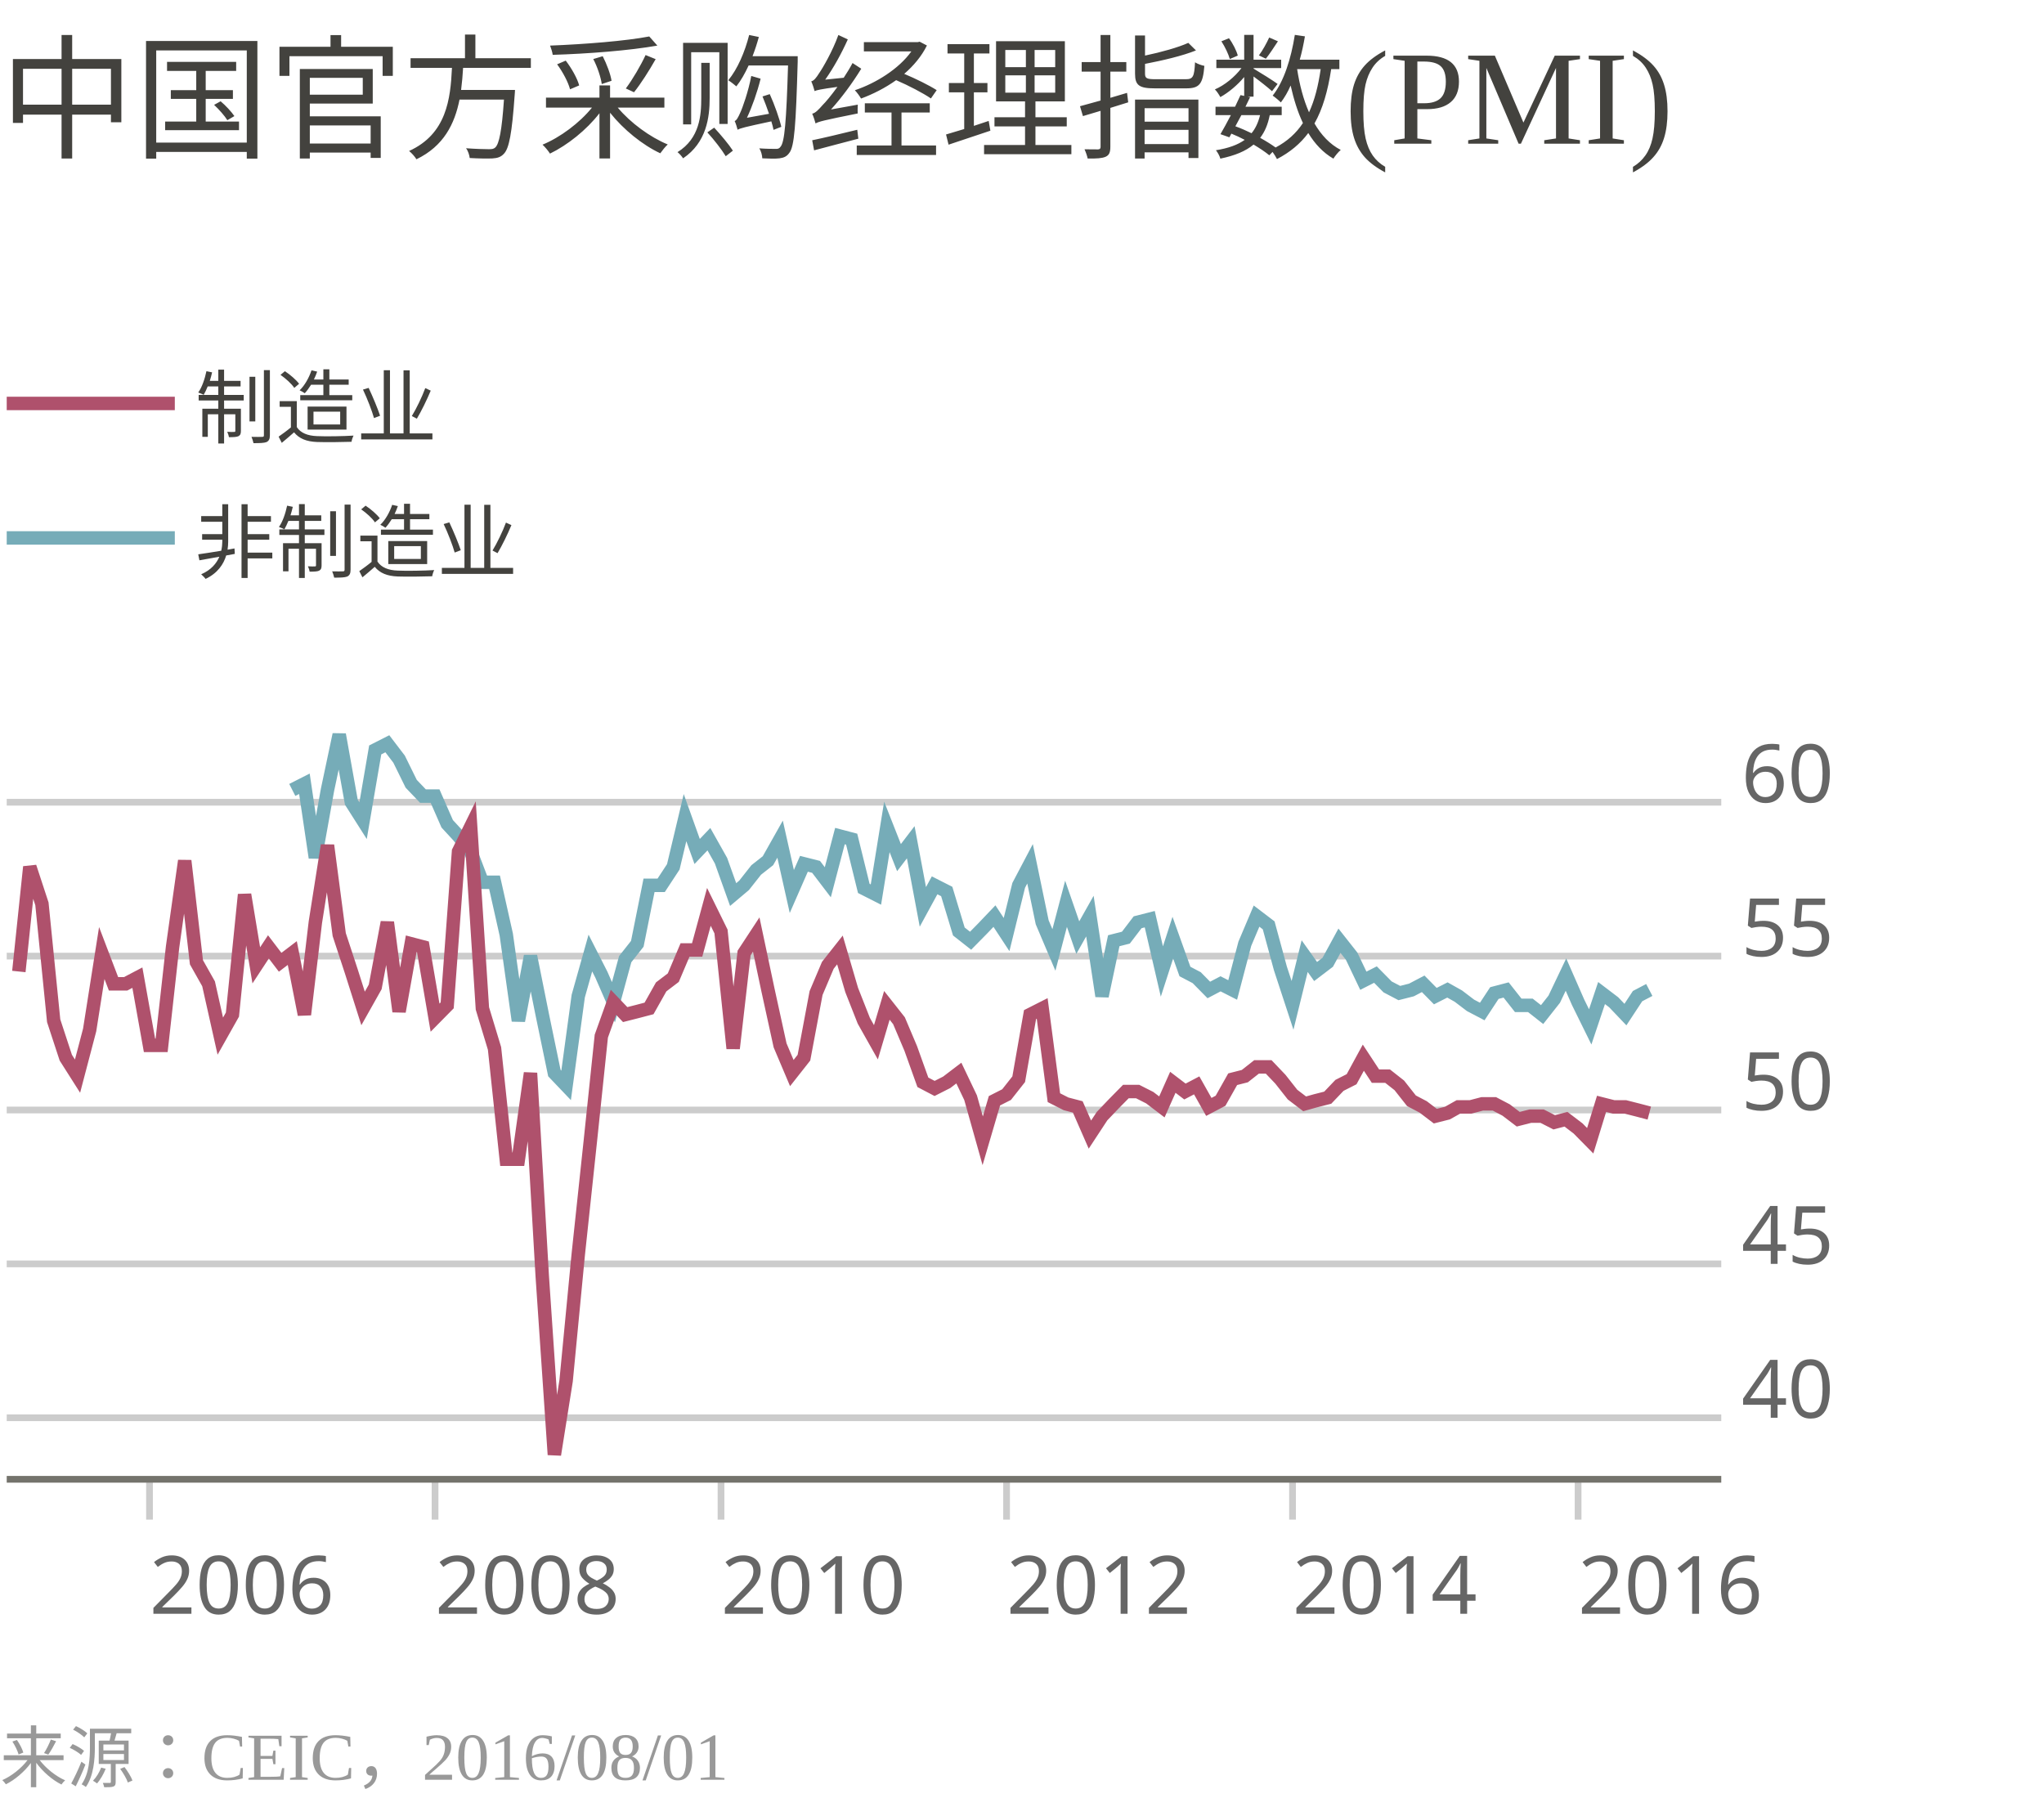
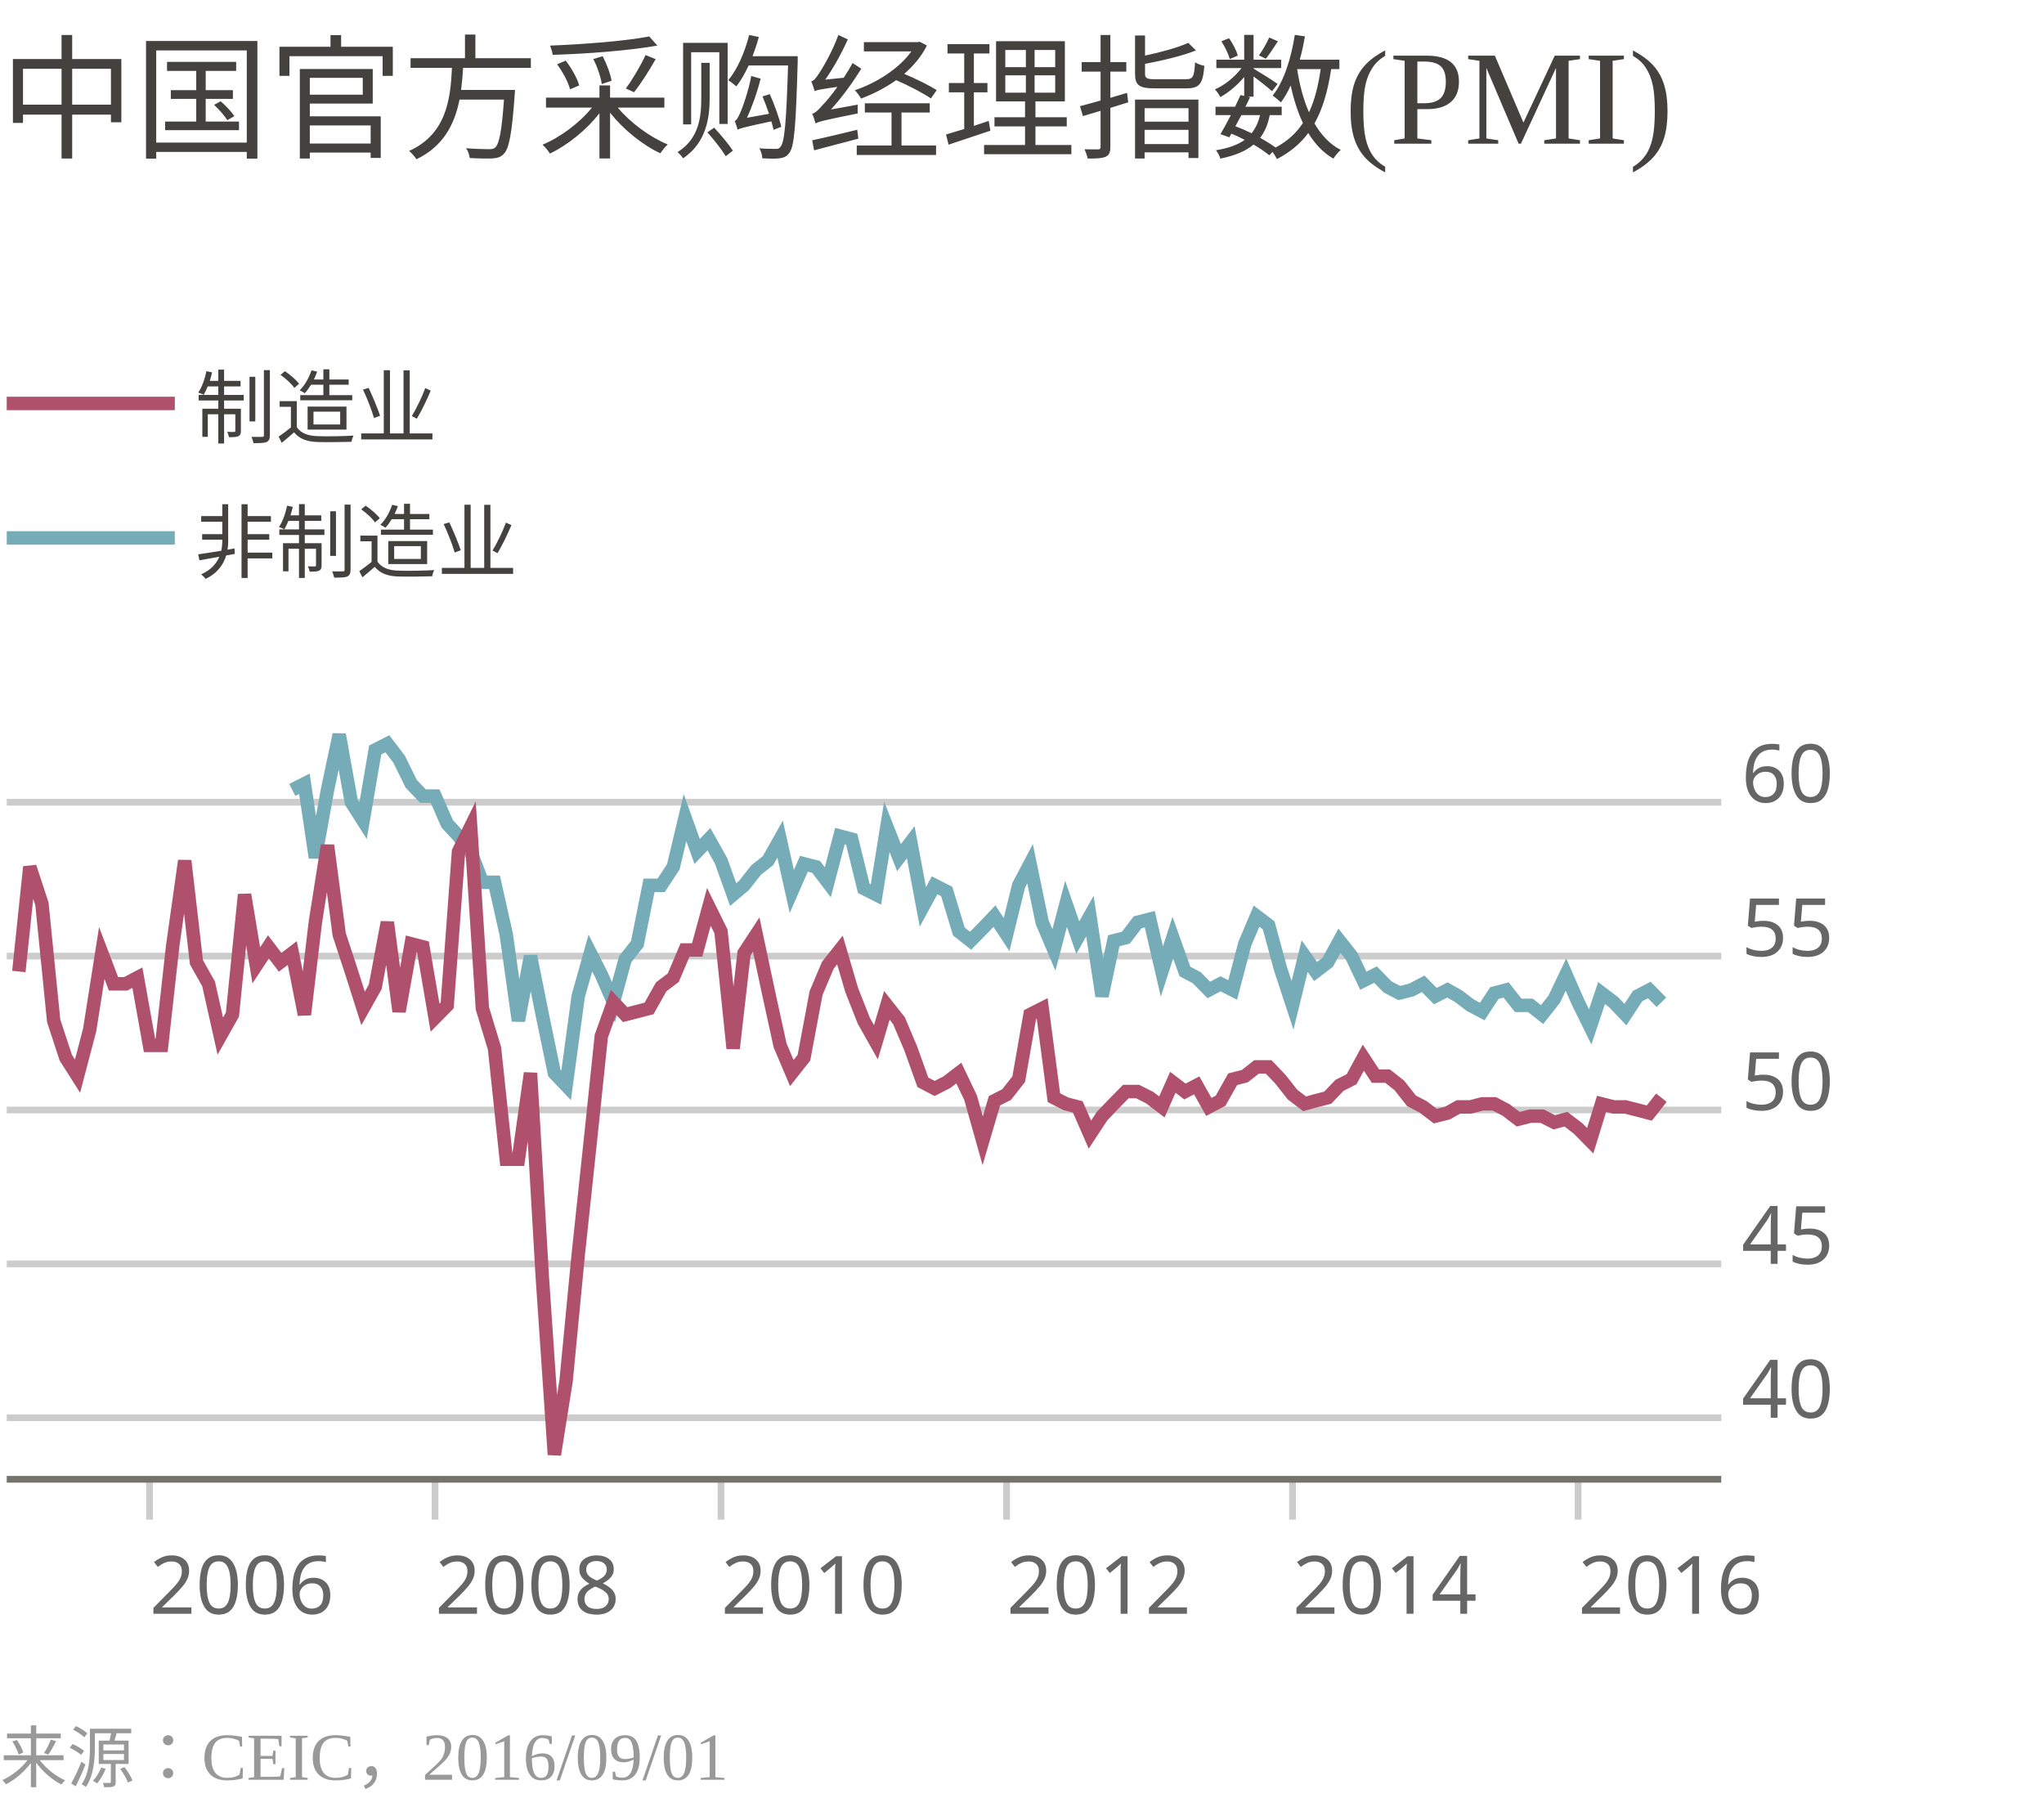
<svg xmlns="http://www.w3.org/2000/svg" viewBox="0 0 304 270">
  <text class="chart-title" fill="#43423e" font-size="20" y="22">中国官方采购经理指数(PMI)</text>
  <text class="chart-subtitle" fill="#43423e" font-size="15" y="42" />
-   <text class="chart-source" font-size="10" fill-opacity="0.4" y="265">来源：CEIC，2016/08/01</text>
+   <text class="chart-source" font-size="10" fill-opacity="0.4" y="265">来源：CEIC，2016/09/01</text>
  <g transform="translate(1,100)">
    <g transform="translate(0,120)" class="x axis">
      <g class="tick" style="" transform="translate(21.23546,0)">
        <line y2="6" x2="0" fill="none" stroke="#000" stroke-opacity="0.2" />
        <text dy="0" style="" y="20" x="0" font-family="MetricWeb,sans-serif" fill-opacity="0.6" font-size="12" text-anchor="start">2006</text>
      </g>
      <g class="tick" style="" transform="translate(63.70637,0)">
        <line y2="6" x2="0" fill="none" stroke="#000" stroke-opacity="0.2" />
        <text dy="0" style="" y="20" x="0" font-family="MetricWeb,sans-serif" fill-opacity="0.6" font-size="12" text-anchor="start">2008</text>
      </g>
      <g class="tick" style="" transform="translate(106.2355,0)">
        <line y2="6" x2="0" fill="none" stroke="#000" stroke-opacity="0.2" />
        <text dy="0" style="" y="20" x="0" font-family="MetricWeb,sans-serif" fill-opacity="0.6" font-size="12" text-anchor="start">2010</text>
      </g>
      <g class="tick" style="" transform="translate(148.7064,0)">
        <line y2="6" x2="0" fill="none" stroke="#000" stroke-opacity="0.2" />
        <text dy="0" style="" y="20" x="0" font-family="MetricWeb,sans-serif" fill-opacity="0.6" font-size="12" text-anchor="start">2012</text>
      </g>
      <g class="tick" style="" transform="translate(191.2355,0)">
        <line y2="6" x2="0" fill="none" stroke="#000" stroke-opacity="0.2" />
        <text dy="0" style="" y="20" x="0" font-family="MetricWeb,sans-serif" fill-opacity="0.6" font-size="12" text-anchor="start">2014</text>
      </g>
      <g class="tick" style="" transform="translate(233.7064,0)">
        <line y2="6" x2="0" fill="none" stroke="#000" stroke-opacity="0.2" />
        <text dy="0" style="" y="20" x="0" font-family="MetricWeb,sans-serif" fill-opacity="0.6" font-size="12" text-anchor="start">2016</text>
      </g>
      <path class="domain" d="M0,0V0H255V0" fill="none" stroke="#74736c" />
    </g>
    <g transform="translate(255,0)" class="y axis">
      <g class="tick" style="" transform="translate(0,110.8462)">
        <line x2="-255" y2="0" fill="none" stroke="#000" stroke-opacity="0.2" />
        <text dy="0" style="text-anchor: start;" x="3" y="0" font-family="MetricWeb,sans-serif" fill-opacity="0.6" font-size="12">40</text>
      </g>
      <g class="tick" style="" transform="translate(0,87.96154)">
        <line x2="-255" y2="0" fill="none" stroke="#000" stroke-opacity="0.2" />
        <text dy="0" style="text-anchor: start;" x="3" y="0" font-family="MetricWeb,sans-serif" fill-opacity="0.6" font-size="12">45</text>
      </g>
      <g class="tick" style="" transform="translate(0,65.07692)">
        <line x2="-255" y2="0" fill="none" stroke="#000" stroke-opacity="0.2" />
        <text dy="0" style="text-anchor: start;" x="3" y="0" font-family="MetricWeb,sans-serif" fill-opacity="0.6" font-size="12">50</text>
      </g>
      <g class="tick" style="" transform="translate(0,42.19231)">
        <line x2="-255" y2="0" fill="none" stroke="#000" stroke-opacity="0.2" />
        <text dy="0" style="text-anchor: start;" x="3" y="0" font-family="MetricWeb,sans-serif" fill-opacity="0.6" font-size="12">55</text>
      </g>
      <g class="tick" style="" transform="translate(0,19.30769)">
        <line x2="-255" y2="0" fill="none" stroke="#000" stroke-opacity="0.2" />
        <text dy="0" style="text-anchor: start;" x="3" y="0" font-family="MetricWeb,sans-serif" fill-opacity="0.6" font-size="12">60</text>
      </g>
      <path class="domain" d="M-255,1H0V120H-255" fill="none" stroke="#000" stroke-opacity="0" />
    </g>
    <g class="chart-key" transform="translate(0,-35)">
      <g class="key-element" transform="translate(0,0)">
        <text x="28" font-size="12" fill="#43423e">制造业</text>
        <line x1="0" x2="25" y1="-5" y2="-5" stroke-width="2" fill="none" stroke="#af516c" />
      </g>
      <g class="key-element" transform="translate(0,20)">
        <text x="28" font-size="12" fill="#43423e">非制造业</text>
        <line x1="0" x2="25" y1="-5" y2="-5" stroke-width="2" fill="none" stroke="#76acb8" />
      </g>
    </g>
    <g>
-       <path d="M42.471,17.477L44.274,16.562L45.903,27.546L47.707,17.477L49.452,9.238L51.256,19.308L53.001,22.054L54.805,11.527L56.608,10.612L58.354,12.9L60.157,16.562L61.903,18.392L63.706,18.392L65.51,22.512L67.197,24.342L69.001,26.631L70.746,31.208L72.55,31.208L74.295,38.988L76.099,51.804L77.902,42.192L79.648,50.888L81.451,59.585L83.196,61.415L85,48.142L86.804,41.735L88.433,44.938L90.236,49.058L91.982,42.65L93.785,40.362L95.53,31.665L97.334,31.665L99.138,28.919L100.883,21.596L102.687,26.631L104.432,24.8L106.235,28.004L108.039,33.038L109.668,31.665L111.472,29.377L113.217,28.004L115.021,24.8L116.766,32.581L118.569,28.462L120.373,28.919L122.118,31.208L123.922,24.342L125.667,24.8L127.471,32.123L129.274,33.038L130.903,22.969L132.707,27.546L134.452,25.258L136.256,34.869L138.001,31.665L139.805,32.581L141.608,38.531L143.354,39.904L145.157,38.073L146.903,36.242L148.706,38.988L150.51,31.665L152.197,28.462L154.001,37.158L155.746,41.277L157.55,34.412L159.295,39.446L161.099,36.242L162.902,48.142L164.648,39.904L166.451,39.446L168.196,37.158L170,36.7L171.804,44.481L173.433,39.446L175.236,44.481L176.982,45.396L178.785,47.227L180.53,46.312L182.334,47.227L184.138,40.362L185.883,36.242L187.687,37.615L189.432,44.023L191.235,49.515L193.039,42.192L194.668,44.481L196.472,43.108L198.217,39.904L200.021,42.192L201.766,45.854L203.569,44.938L205.373,46.769L207.118,47.685L208.922,47.227L210.667,46.312L212.471,48.142L214.274,47.227L215.903,48.142L217.707,49.515L219.452,50.431L221.256,47.685L223.001,47.227L224.805,49.515L226.608,49.515L228.354,50.888L230.157,48.6L231.903,44.938L233.706,49.058L235.51,52.719L237.197,47.685L239.001,49.058L240.746,50.888L242.55,48.142L244.295,47.227" stroke-width="2" fill="none" stroke="#76acb8" />
-       <path d="M1.804,44.481L3.433,28.919L5.236,34.412L6.982,51.804L8.785,57.296L10.53,60.042L12.334,53.177L14.138,41.735L15.883,46.312L17.687,46.312L19.432,45.396L21.235,55.465L23.039,55.465L24.668,40.819L26.472,28.004L28.217,43.108L30.021,46.312L31.766,54.092L33.569,50.888L35.373,33.038L37.118,43.565L38.922,40.819L40.667,43.108L42.471,41.735L44.274,50.888L45.903,37.158L47.707,25.715L49.452,38.988L51.256,44.481L53.001,49.973L54.805,46.769L56.608,37.158L58.354,50.431L60.157,40.362L61.903,40.819L63.706,51.346L65.51,49.515L67.197,26.631L69.001,22.969L70.746,49.973L72.55,55.923L74.295,72.4L76.099,72.4L77.902,59.585L79.648,89.792L81.451,116.338L83.196,105.354L85,86.588L86.804,69.654L88.433,54.092L90.236,49.058L91.982,50.888L93.785,50.431L95.53,49.973L97.334,46.769L99.138,45.396L100.883,41.277L102.687,41.277L104.432,34.869L106.235,38.531L108.039,55.923L109.668,41.735L111.472,38.988L113.217,47.227L115.021,55.465L116.766,59.585L118.569,57.296L120.373,47.685L122.118,43.565L123.922,41.277L125.667,47.227L127.471,51.804L129.274,55.008L130.903,49.515L132.707,51.804L134.452,55.923L136.256,60.958L138.001,61.873L139.805,60.958L141.608,59.585L143.354,63.246L145.157,69.654L146.903,63.704L148.706,62.788L150.51,60.5L152.197,50.888L154.001,49.973L155.746,63.246L157.55,64.162L159.295,64.619L161.099,68.738L162.902,65.992L164.648,64.162L166.451,62.331L168.196,62.331L170,63.246L171.804,64.619L173.433,60.958L175.236,62.331L176.982,61.415L178.785,64.619L180.53,63.704L182.334,60.5L184.138,60.042L185.883,58.669L187.687,58.669L189.432,60.5L191.235,62.788L193.039,64.162L194.668,63.704L196.472,63.246L198.217,61.415L200.021,60.5L201.766,57.296L203.569,60.042L205.373,60.042L207.118,61.415L208.922,63.704L210.667,64.619L212.471,65.992L214.274,65.535L215.903,64.619L217.707,64.619L219.452,64.162L221.256,64.162L223.001,65.077L224.805,66.45L226.608,65.992L228.354,65.992L230.157,66.908L231.903,66.45L233.706,67.823L235.51,69.654L237.197,64.162L239.001,64.619L240.746,64.619L242.55,65.077L244.295,65.535" stroke-width="2" fill="none" stroke="#af516c" />
+       <path d="M42.471,17.477L44.274,16.562L45.903,27.546L47.707,17.477L49.452,9.238L51.256,19.308L53.001,22.054L54.805,11.527L56.608,10.612L58.354,12.9L60.157,16.562L61.903,18.392L63.706,18.392L65.51,22.512L67.197,24.342L69.001,26.631L70.746,31.208L72.55,31.208L74.295,38.988L76.099,51.804L77.902,42.192L79.648,50.888L81.451,59.585L83.196,61.415L85,48.142L86.804,41.735L88.433,44.938L90.236,49.058L91.982,42.65L93.785,40.362L95.53,31.665L97.334,31.665L99.138,28.919L100.883,21.596L102.687,26.631L104.432,24.8L106.235,28.004L108.039,33.038L109.668,31.665L111.472,29.377L113.217,28.004L115.021,24.8L116.766,32.581L118.569,28.462L120.373,28.919L122.118,31.208L123.922,24.342L125.667,24.8L127.471,32.123L129.274,33.038L130.903,22.969L132.707,27.546L134.452,25.258L136.256,34.869L138.001,31.665L139.805,32.581L141.608,38.531L143.354,39.904L145.157,38.073L146.903,36.242L148.706,38.988L150.51,31.665L152.197,28.462L154.001,37.158L155.746,41.277L157.55,34.412L159.295,39.446L161.099,36.242L162.902,48.142L164.648,39.904L166.451,39.446L168.196,37.158L170,36.7L171.804,44.481L173.433,39.446L175.236,44.481L176.982,45.396L178.785,47.227L180.53,46.312L182.334,47.227L184.138,40.362L185.883,36.242L187.687,37.615L189.432,44.023L191.235,49.515L193.039,42.192L194.668,44.481L196.472,43.108L198.217,39.904L200.021,42.192L201.766,45.854L203.569,44.938L205.373,46.769L207.118,47.685L208.922,47.227L210.667,46.312L212.471,48.142L214.274,47.227L215.903,48.142L217.707,49.515L219.452,50.431L221.256,47.685L223.001,47.227L224.805,49.515L226.608,49.515L228.354,50.888L230.157,48.6L231.903,44.938L233.706,49.058L235.51,52.719L237.197,47.685L239.001,49.058L240.746,50.888L242.55,48.142L244.295,47.227L246.099,49.058" stroke-width="2" fill="none" stroke="#76acb8" />
+       <path d="M1.804,44.481L3.433,28.919L5.236,34.412L6.982,51.804L8.785,57.296L10.53,60.042L12.334,53.177L14.138,41.735L15.883,46.312L17.687,46.312L19.432,45.396L21.235,55.465L23.039,55.465L24.668,40.819L26.472,28.004L28.217,43.108L30.021,46.312L31.766,54.092L33.569,50.888L35.373,33.038L37.118,43.565L38.922,40.819L40.667,43.108L42.471,41.735L44.274,50.888L45.903,37.158L47.707,25.715L49.452,38.988L51.256,44.481L53.001,49.973L54.805,46.769L56.608,37.158L58.354,50.431L60.157,40.362L61.903,40.819L63.706,51.346L65.51,49.515L67.197,26.631L69.001,22.969L70.746,49.973L72.55,55.923L74.295,72.4L76.099,72.4L77.902,59.585L79.648,89.792L81.451,116.338L83.196,105.354L85,86.588L86.804,69.654L88.433,54.092L90.236,49.058L91.982,50.888L93.785,50.431L95.53,49.973L97.334,46.769L99.138,45.396L100.883,41.277L102.687,41.277L104.432,34.869L106.235,38.531L108.039,55.923L109.668,41.735L111.472,38.988L113.217,47.227L115.021,55.465L116.766,59.585L118.569,57.296L120.373,47.685L122.118,43.565L123.922,41.277L125.667,47.227L127.471,51.804L129.274,55.008L130.903,49.515L132.707,51.804L134.452,55.923L136.256,60.958L138.001,61.873L139.805,60.958L141.608,59.585L143.354,63.246L145.157,69.654L146.903,63.704L148.706,62.788L150.51,60.5L152.197,50.888L154.001,49.973L155.746,63.246L157.55,64.162L159.295,64.619L161.099,68.738L162.902,65.992L164.648,64.162L166.451,62.331L168.196,62.331L170,63.246L171.804,64.619L173.433,60.958L175.236,62.331L176.982,61.415L178.785,64.619L180.53,63.704L182.334,60.5L184.138,60.042L185.883,58.669L187.687,58.669L189.432,60.5L191.235,62.788L193.039,64.162L194.668,63.704L196.472,63.246L198.217,61.415L200.021,60.5L201.766,57.296L203.569,60.042L205.373,60.042L207.118,61.415L208.922,63.704L210.667,64.619L212.471,65.992L214.274,65.535L215.903,64.619L217.707,64.619L219.452,64.162L221.256,64.162L223.001,65.077L224.805,66.45L226.608,65.992L228.354,65.992L230.157,66.908L231.903,66.45L233.706,67.823L235.51,69.654L237.197,64.162L239.001,64.619L240.746,64.619L242.55,65.077L244.295,65.535L246.099,63.246" stroke-width="2" fill="none" stroke="#af516c" />
    </g>
  </g>
</svg>
